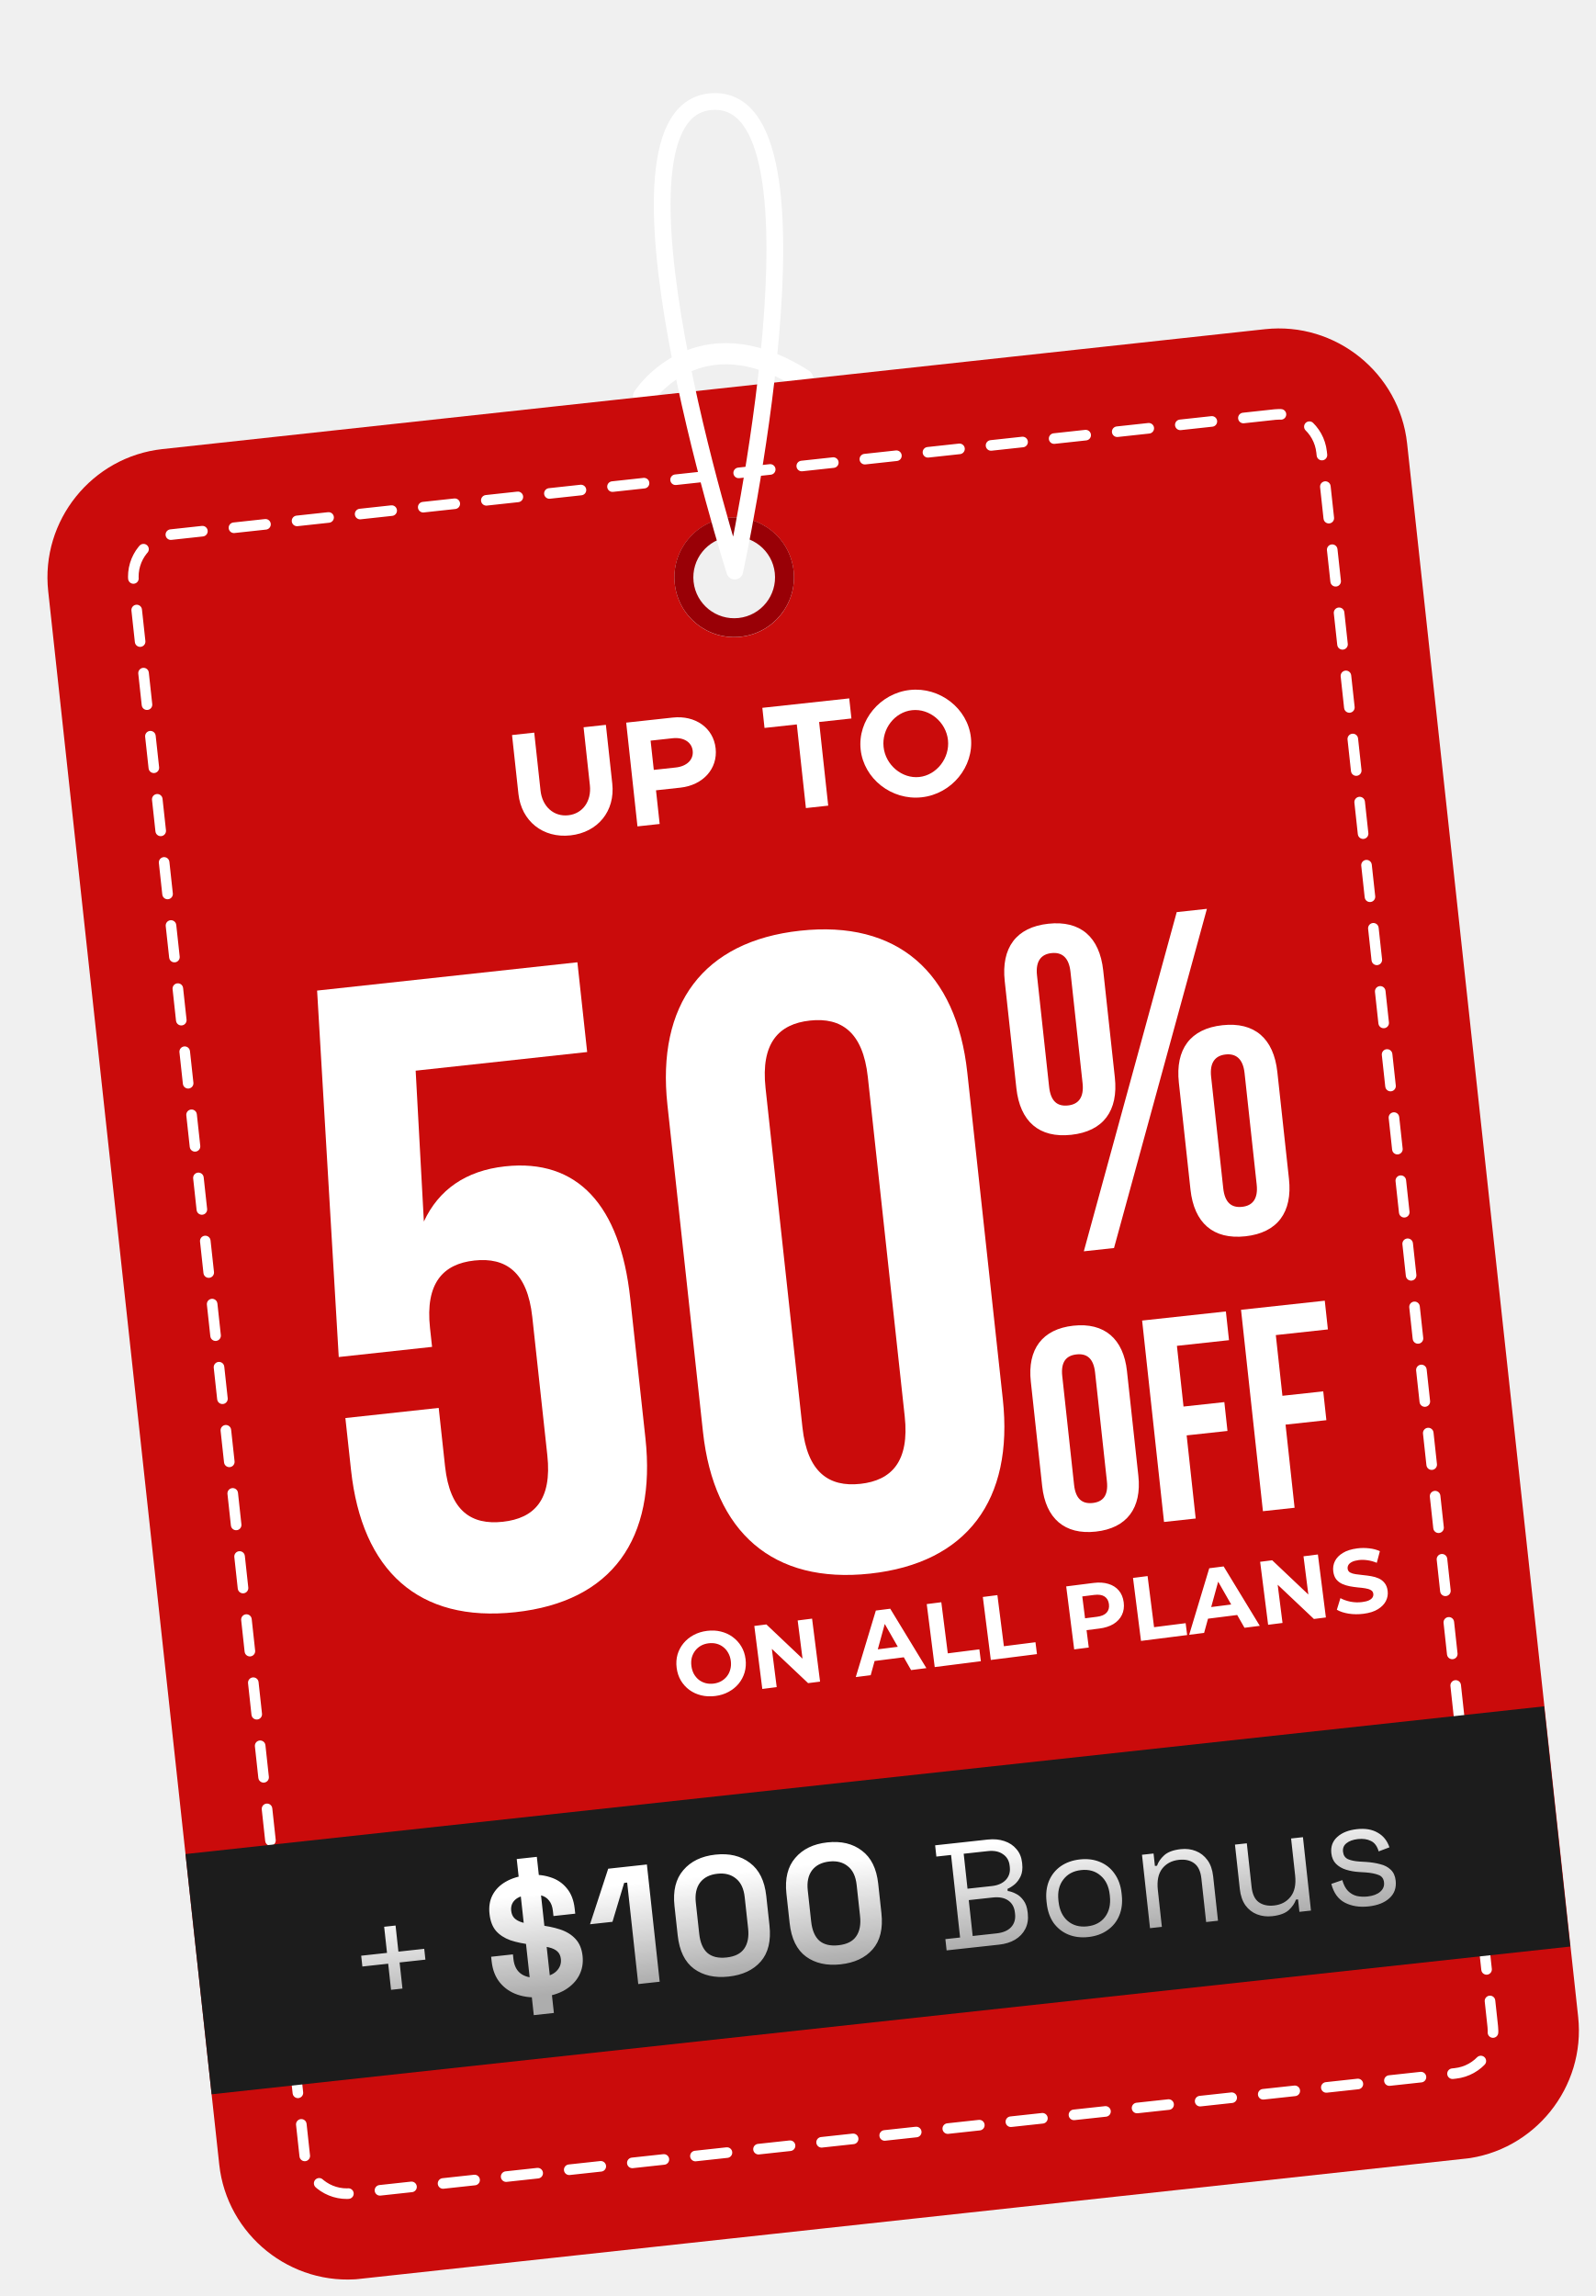
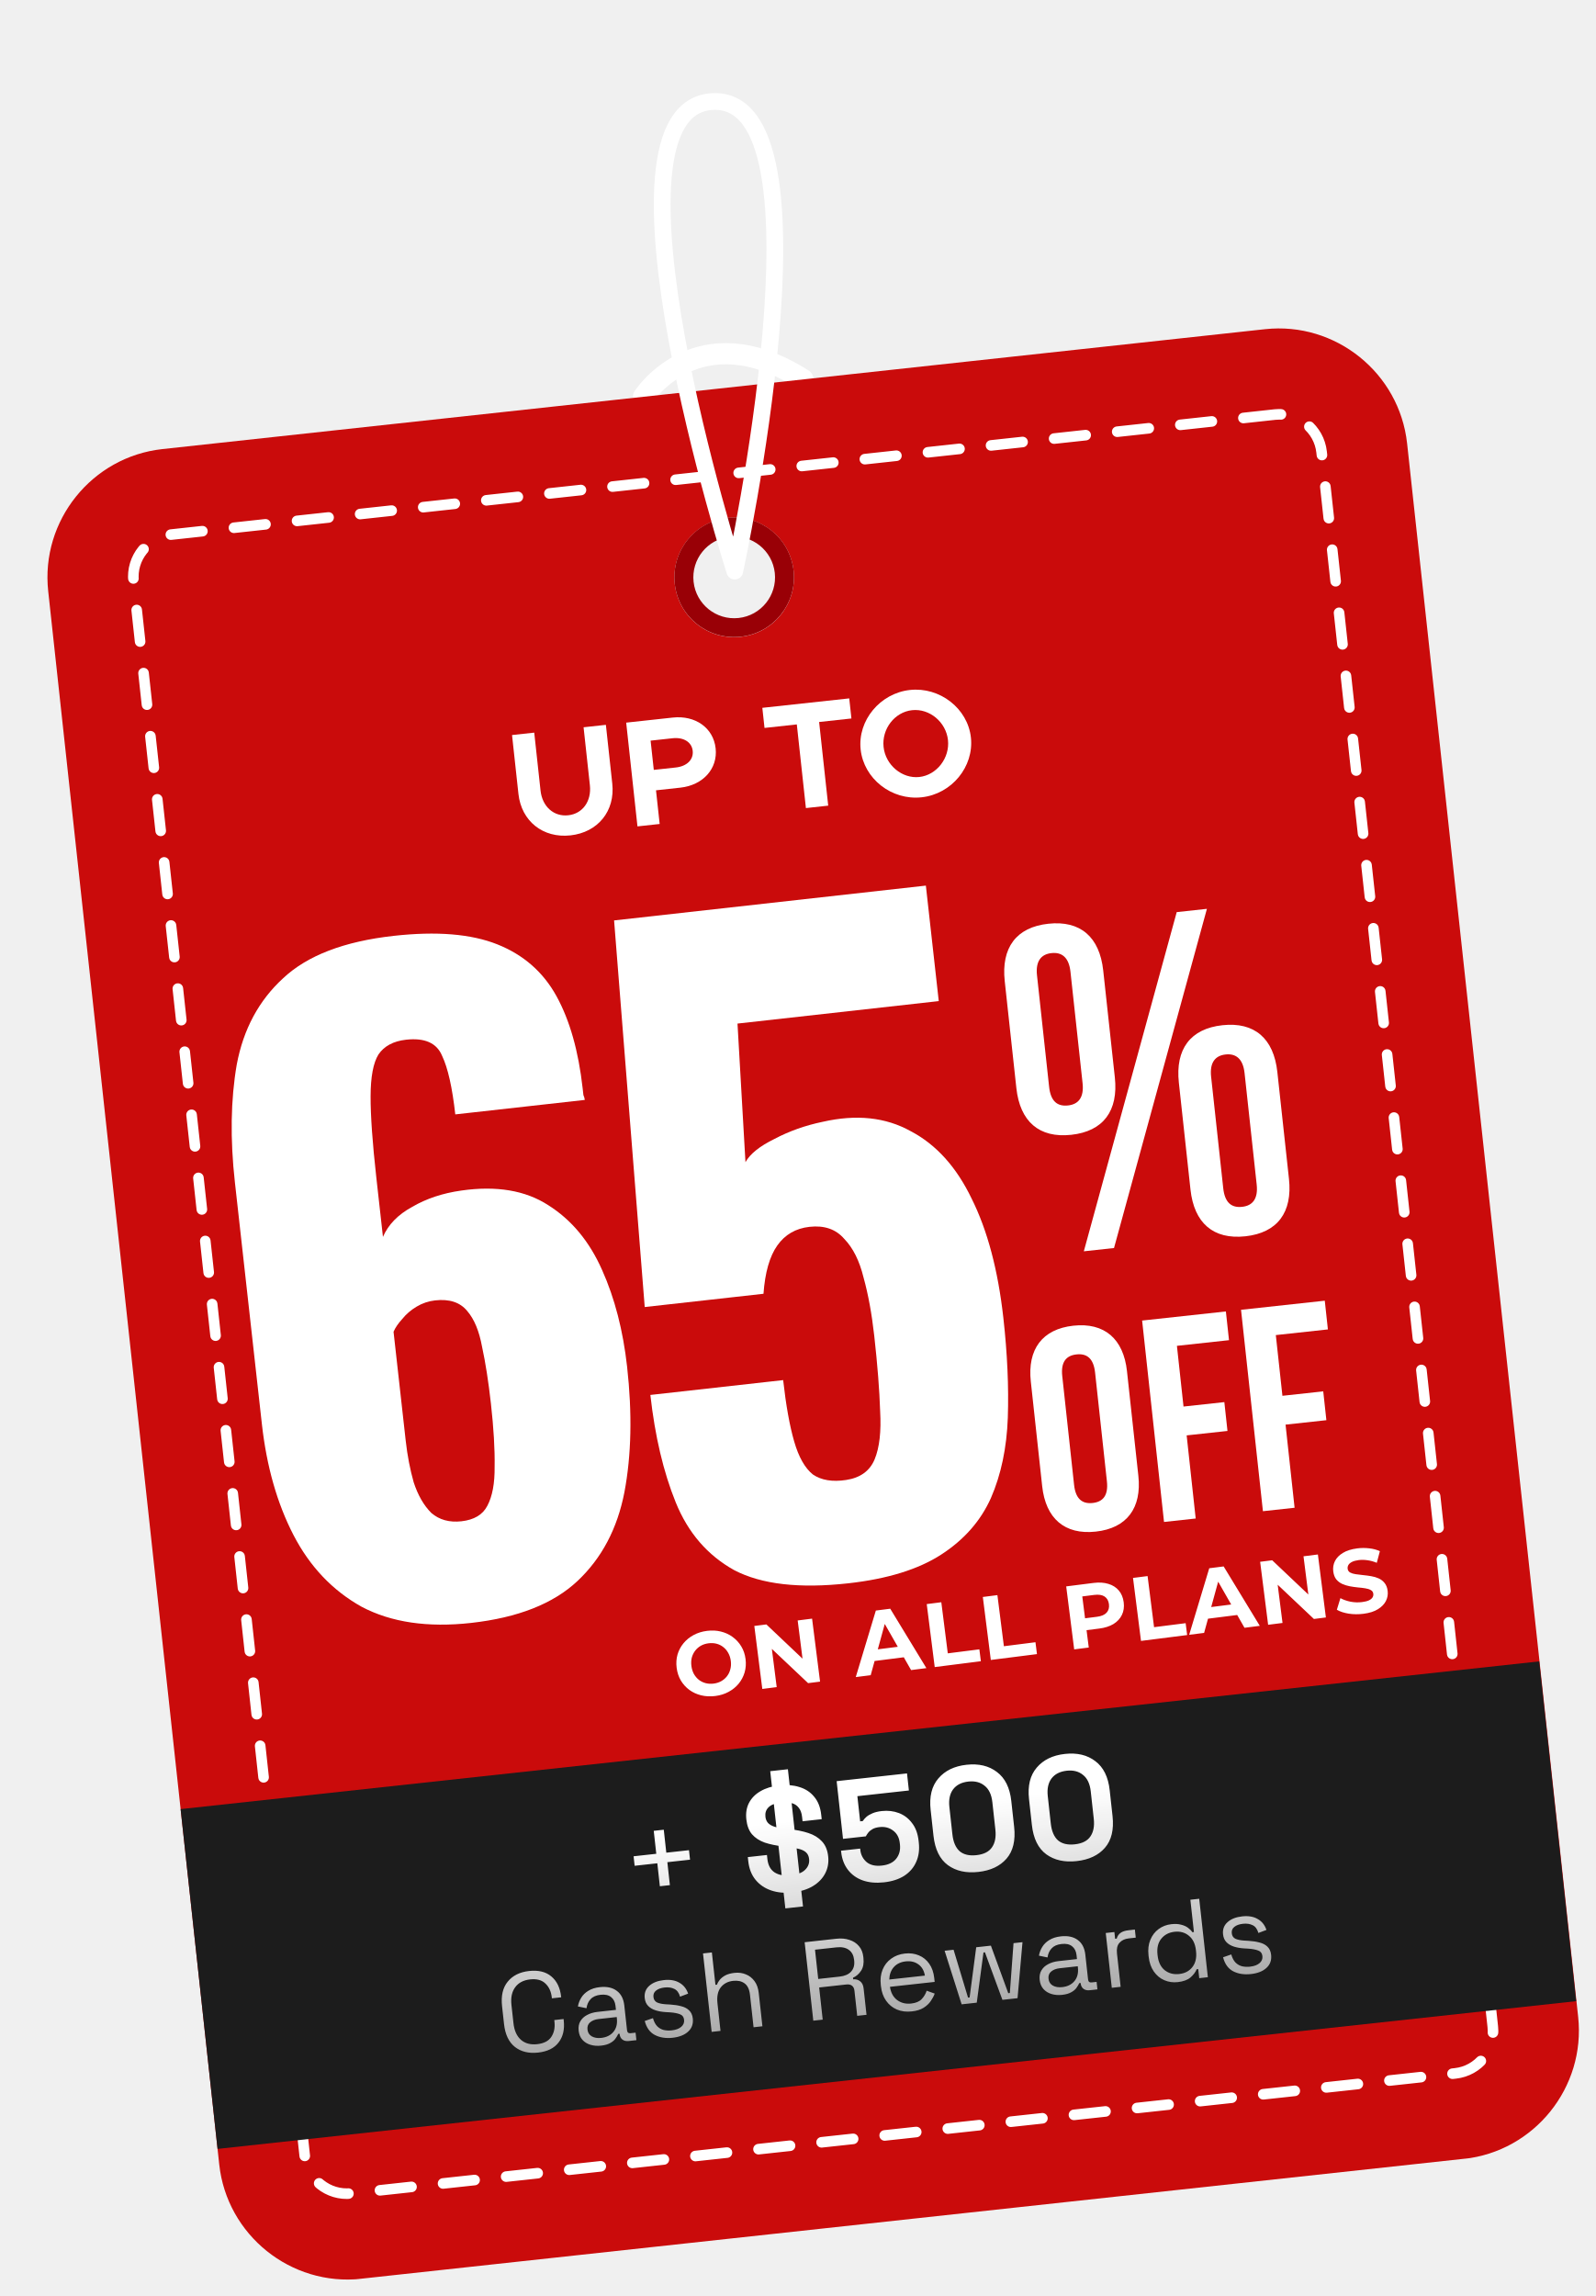
- <svg xmlns="http://www.w3.org/2000/svg" width="351" height="505" viewBox="0 0 351 505" fill="none">
+ <svg xmlns="http://www.w3.org/2000/svg" preserveAspectRatio="none" width="351" height="505" viewBox="0 0 351 505" fill="none">
  <g clip-path="url(#clip0_165_632)">
    <path d="M141.563 87.268C141.563 87.268 153.509 68.781 176.625 83.456" stroke="white" stroke-width="4.656" stroke-linecap="round" stroke-linejoin="round" />
    <path d="M278.271 72.404L35.728 98.775C20.221 100.461 8.918 114.523 10.604 130.029L48.23 476.092C49.916 491.598 63.977 502.902 79.483 501.216L322.026 474.845C337.533 473.159 348.836 459.098 347.15 443.592L309.524 97.528C307.838 82.022 293.777 70.719 278.271 72.404ZM162.922 140.07C155.702 140.855 149.21 135.636 148.425 128.415C147.64 121.194 152.858 114.703 160.079 113.917C167.3 113.132 173.792 118.351 174.577 125.572C175.362 132.793 170.143 139.284 162.922 140.07Z" fill="#CA0B0B" />
+     <path d="M103.64 356.957C94.084 358.024 86.053 356.839 79.546 353.402C73.146 349.83 68.15 344.571 64.558 337.624C60.965 330.677 58.649 322.547 57.609 313.233L51.673 260.073C50.606 250.517 50.742 241.868 52.082 234.126C53.543 226.37 56.94 220.051 62.273 215.169C67.592 210.166 75.695 207.057 86.581 205.842C96.016 204.788 103.617 205.409 109.384 207.704C115.151 209.999 119.495 213.8 122.414 219.108C125.334 224.415 127.253 231.181 128.171 239.406C128.225 239.89 128.279 240.374 128.333 240.858C128.495 241.207 128.596 241.563 128.636 241.926L100.151 245.107C99.489 239.18 98.519 234.88 97.241 232.206C96.07 229.397 93.428 228.223 89.316 228.682C86.534 228.993 84.511 230.076 83.249 231.931C82.108 233.773 81.531 236.838 81.52 241.126C81.509 245.413 81.929 251.367 82.78 258.987L84.239 272.051C85.407 269.348 87.549 267.15 90.666 265.455C93.77 263.638 97.372 262.44 101.471 261.86C109.185 260.754 115.55 261.819 120.565 265.055C125.701 268.278 129.661 273.04 132.447 279.342C135.219 285.523 137.051 292.606 137.943 300.589C139.091 310.87 138.894 320.077 137.353 328.209C135.798 336.221 132.361 342.728 127.041 347.73C121.722 352.733 113.921 355.809 103.64 356.957ZM101.511 334.6C104.293 334.289 106.187 333.159 107.194 331.21C108.309 329.126 108.845 326.249 108.802 322.58C108.867 318.776 108.596 314.153 107.988 308.71C107.448 303.872 106.8 299.719 106.046 296.252C105.412 292.771 104.322 290.137 102.776 288.35C101.215 286.443 98.863 285.664 95.718 286.016C94.266 286.178 92.909 286.635 91.646 287.389C90.383 288.142 89.322 289.057 88.462 290.132C87.589 291.087 86.958 292.015 86.569 292.916L89.243 316.865C89.608 320.131 90.194 323.188 91.002 326.037C91.931 328.873 93.223 331.116 94.877 332.769C96.638 334.287 98.85 334.897 101.511 334.6Z" fill="white" />
+     <path d="M186.632 348.24C175.867 349.442 167.493 348.479 161.51 345.351C155.635 342.088 151.345 337.118 148.64 330.439C145.934 323.761 144.075 315.886 143.062 306.814L172.273 303.552C172.895 309.116 173.703 313.618 174.7 317.058C175.696 320.498 177.069 322.917 178.817 324.314C180.672 325.576 183.105 325.978 186.116 325.519C189.247 325.047 191.343 323.527 192.403 320.96C193.464 318.392 193.865 314.857 193.607 310.354C193.457 305.718 193.023 300.194 192.308 293.783C191.767 288.945 190.985 284.685 189.962 281.003C189.059 277.307 187.64 274.465 185.703 272.477C183.874 270.354 181.327 269.475 178.061 269.84C175.037 270.178 172.679 271.543 170.987 273.937C169.295 276.33 168.282 279.872 167.948 284.563L141.822 287.48L135.082 202.446L203.664 194.788L206.501 220.189L162.23 225.132L163.981 255.614C165.001 253.786 167.138 252.078 170.389 250.49C173.627 248.781 177.162 247.529 180.992 246.734C188.396 245.05 194.842 245.739 200.327 248.8C205.92 251.727 210.392 256.677 213.742 263.651C217.213 270.611 219.537 279.353 220.712 289.876C221.59 297.739 221.916 305.05 221.692 311.811C221.453 318.45 220.213 324.345 217.972 329.494C215.716 334.522 212.076 338.663 207.051 341.919C202.026 345.174 195.22 347.281 186.632 348.24Z" fill="white" />
    <path d="M280.453 91.182L37.632 117.583C32.519 118.139 28.825 122.734 29.381 127.847L67.037 474.188C67.593 479.301 72.189 482.995 77.301 482.439L320.122 456.038C325.235 455.482 328.929 450.887 328.373 445.774L290.717 99.433C290.161 94.32 285.565 90.626 280.453 91.182Z" stroke="white" stroke-width="2.328" stroke-linecap="round" stroke-linejoin="round" stroke-dasharray="6.98 6.98" />
    <path d="M160.077 113.894C152.856 114.679 147.638 121.171 148.423 128.392C149.208 135.613 155.7 140.831 162.92 140.046C170.141 139.261 175.36 132.769 174.575 125.549C173.79 118.328 167.298 113.109 160.077 113.894ZM162.473 135.927C157.543 136.463 153.104 132.894 152.568 127.965C152.032 123.035 155.6 118.596 160.53 118.06C165.459 117.524 169.899 121.093 170.435 126.022C170.971 130.952 167.402 135.391 162.473 135.927Z" fill="#990006" />
    <path d="M114.04 174.61L112.634 161.672L117.517 161.141L118.903 173.893C119.286 177.411 121.826 179.664 124.996 179.319C128.167 178.975 130.14 176.231 129.758 172.713L128.371 159.961L133.277 159.428L134.684 172.365C135.338 178.382 131.517 183.083 125.477 183.74C119.436 184.397 114.692 180.604 114.04 174.61Z" fill="white" />
    <path d="M137.744 158.942L147.996 157.827C152.949 157.289 156.93 160.088 157.42 164.601C157.911 169.114 154.602 172.705 149.672 173.241L144.303 173.825L145.108 181.231L140.225 181.762L137.746 158.965L137.744 158.942ZM148.652 168.809C151.082 168.545 152.587 167.093 152.375 165.149C152.164 163.205 150.359 162.113 147.952 162.375L143.115 162.901L143.815 169.335L148.652 168.809Z" fill="white" />
    <path d="M175.277 159.334L168.172 160.106L167.692 155.686L186.808 153.608L187.289 158.028L180.184 158.801L182.184 177.2L177.278 177.733L175.277 159.334Z" fill="white" />
    <path d="M189.319 164.856C188.622 158.445 193.616 152.469 200.165 151.757C206.715 151.045 212.876 155.808 213.573 162.219C214.27 168.63 209.351 174.644 202.732 175.364C196.113 176.083 190.016 171.267 189.319 164.856ZM208.528 162.767C208.098 158.81 204.467 155.786 200.625 156.203C196.783 156.621 193.934 160.35 194.364 164.307C194.794 168.265 198.428 171.312 202.223 170.899C206.019 170.487 208.961 166.748 208.528 162.767Z" fill="white" />
-     <path d="M97.898 322.51C98.973 332.392 103.709 335.46 110.606 334.71C117.502 333.96 121.466 329.923 120.394 320.064L117.087 289.654C116.013 279.772 111.254 276.495 104.358 277.245C97.461 277.995 93.518 282.217 94.592 292.1L95.043 296.242L74.514 298.474L69.755 217.875L127.012 211.65L129.159 231.391L91.435 235.493L93.239 268.666C96.486 261.709 102.42 257.481 111.098 256.538C127.09 254.799 136.414 265.166 138.625 285.509L141.975 316.313C144.38 338.438 134.691 352.277 113.376 354.595C92.061 356.912 79.625 345.479 77.219 323.353L75.974 311.897L96.502 309.665L97.898 322.51Z" fill="white" />
-     <path d="M176.018 204.706C197.356 202.386 210.371 213.756 212.777 235.882L220.593 307.765C222.998 329.89 212.731 343.792 191.393 346.112C170.055 348.432 157.039 337.062 154.634 314.936L146.818 243.053C144.413 220.928 154.68 207.026 176.018 204.706ZM189.246 326.371C196.166 325.618 200.086 321.399 199.012 311.516L190.897 236.879C189.822 226.997 185.064 223.72 178.167 224.47C171.27 225.22 167.327 229.442 168.401 239.325L176.517 313.962C177.591 323.844 182.35 327.121 189.246 326.371Z" fill="white" />
    <path d="M230.601 203.174C237.66 202.406 241.877 206.092 242.677 213.452L245.234 236.966C246.034 244.325 242.707 248.832 235.648 249.599C228.59 250.367 224.372 246.681 223.572 239.321L221.015 215.807C220.215 208.448 223.542 203.941 230.601 203.174ZM234.946 243.142C237.191 242.898 238.483 241.423 238.138 238.252L235.471 213.72C235.126 210.55 233.548 209.387 231.303 209.631C229.058 209.875 227.766 211.35 228.111 214.521L230.778 239.053C231.123 242.223 232.586 243.399 234.946 243.142ZM265.487 199.896L245.053 274.499L238.411 275.222L258.845 200.618L265.487 199.896ZM268.902 225.494C275.961 224.726 280.179 228.413 280.979 235.772L283.536 259.286C284.336 266.646 281.009 271.152 273.95 271.92C266.891 272.687 262.674 269.001 261.873 261.641L259.317 238.128C258.517 230.768 261.844 226.261 268.902 225.494ZM273.246 265.439C275.49 265.195 276.782 263.72 276.437 260.55L273.77 236.018C273.425 232.847 271.847 231.684 269.602 231.928C267.357 232.172 266.066 233.647 266.41 236.818L269.078 261.35C269.422 264.52 270.885 265.696 273.246 265.439Z" fill="white" />
    <path d="M236.115 291.582C242.942 290.84 247.132 294.482 247.902 301.564L250.406 324.592C251.176 331.674 247.89 336.129 241.039 336.874C234.189 337.619 230.022 333.974 229.252 326.892L226.749 303.864C225.979 296.782 229.265 292.327 236.115 291.582ZM240.355 330.579C242.577 330.337 243.834 328.983 243.49 325.812L240.888 301.882C240.543 298.711 239.024 297.659 236.802 297.9C234.58 298.142 233.322 299.496 233.667 302.667L236.269 326.597C236.614 329.768 238.133 330.82 240.355 330.579Z" fill="white" />
    <path d="M269.324 308.415L270.011 314.733L261.031 315.709L263.019 333.992L256.053 334.75L251.236 290.453L269.659 288.45L270.346 294.768L258.89 296.014L260.341 309.368L269.321 308.391L269.324 308.415Z" fill="white" />
    <path d="M291.079 306.049L291.766 312.367L282.786 313.344L284.774 331.627L277.808 332.384L272.992 288.088L291.414 286.085L292.101 292.403L280.645 293.649L282.097 307.002L291.076 306.026L291.079 306.049Z" fill="white" />
-     <path d="M339.659 375.303L40.804 407.796L46.549 460.633L345.404 428.139L339.659 375.303Z" fill="#1C1C1C" />
-     <path d="M86.019 437.656L85.391 431.911L79.713 432.532L79.453 430.155L85.132 429.534L84.504 423.79L87.013 423.516L87.641 429.26L93.319 428.64L93.579 431.017L87.9 431.637L88.528 437.382L86.019 437.656ZM119.255 439.224C117.266 439.441 115.471 439.277 113.871 438.731C112.27 438.185 110.968 437.296 109.963 436.064C108.959 434.831 108.355 433.282 108.151 431.415L108.038 430.384L112.827 429.861L112.94 430.892C113.109 432.439 113.715 433.554 114.759 434.235C115.8 434.892 117.143 435.13 118.789 434.95C120.459 434.768 121.663 434.301 122.401 433.549C123.163 432.795 123.488 431.902 123.376 430.871C123.298 430.158 123.038 429.603 122.597 429.203C122.156 428.804 121.54 428.511 120.749 428.324C119.955 428.113 118.993 427.945 117.861 427.82L116.993 427.728C115.182 427.528 113.605 427.203 112.264 426.753C110.944 426.276 109.887 425.584 109.092 424.677C108.322 423.767 107.851 422.526 107.679 420.954C107.507 419.382 107.729 418.004 108.345 416.818C108.983 415.605 109.946 414.63 111.232 413.893C112.54 413.129 114.115 412.646 115.957 412.445C117.799 412.244 119.467 412.384 120.962 412.867C122.478 413.323 123.709 414.133 124.657 415.297C125.626 416.434 126.212 417.935 126.416 419.802L126.537 420.907L121.748 421.43L121.627 420.325C121.52 419.343 121.238 418.578 120.78 418.032C120.345 417.458 119.756 417.075 119.014 416.883C118.27 416.666 117.407 416.611 116.424 416.718C114.951 416.879 113.888 417.281 113.238 417.924C112.609 418.539 112.347 419.326 112.452 420.284C112.522 420.922 112.74 421.445 113.108 421.852C113.5 422.257 114.044 422.57 114.739 422.792C115.434 423.015 116.31 423.18 117.366 423.288L118.233 423.38C120.118 423.572 121.769 423.901 123.187 424.367C124.605 424.834 125.737 425.53 126.584 426.457C127.455 427.38 127.977 428.628 128.149 430.2C128.32 431.772 128.067 433.204 127.388 434.496C126.731 435.76 125.703 436.817 124.304 437.666C122.928 438.487 121.245 439.007 119.255 439.224ZM117.419 443.227L113.668 408.892L118.089 408.41L121.839 442.744L117.419 443.227ZM140.398 436.392L137.96 414.067L137.296 414.14L134.727 422.697L129.79 423.236L133.787 411.019L142.297 410.089L145.114 435.877L140.398 436.392ZM160.28 434.742C157.234 435.075 154.699 434.507 152.675 433.038C150.648 431.545 149.448 429.091 149.075 425.677L148.367 419.194C148.005 415.878 148.651 413.26 150.305 411.34C151.956 409.395 154.305 408.256 157.35 407.923C160.42 407.588 162.959 408.193 164.967 409.738C166.997 411.256 168.193 413.673 168.555 416.988L169.263 423.472C169.636 426.886 168.994 429.541 167.337 431.436C165.702 433.305 163.35 434.407 160.28 434.742ZM159.821 430.543C161.663 430.341 162.959 429.69 163.708 428.59C164.483 427.486 164.768 426.001 164.564 424.134L163.815 417.282C163.609 415.391 162.962 414.02 161.875 413.17C160.81 412.292 159.454 411.943 157.809 412.123C156.114 412.308 154.843 412.956 153.995 414.068C153.172 415.177 152.86 416.64 153.058 418.457L153.807 425.31C154.019 427.25 154.62 428.663 155.612 429.549C156.625 430.407 158.028 430.738 159.821 430.543ZM184.905 432.052C181.859 432.385 179.324 431.817 177.3 430.348C175.273 428.855 174.073 426.401 173.7 422.987L172.992 416.503C172.63 413.188 173.276 410.57 174.93 408.65C176.581 406.705 178.93 405.566 181.975 405.233C185.045 404.898 187.584 405.503 189.592 407.048C191.622 408.566 192.818 410.983 193.18 414.298L193.888 420.782C194.261 424.196 193.619 426.851 191.962 428.746C190.327 430.615 187.975 431.717 184.905 432.052ZM184.446 427.853C186.288 427.651 187.584 427 188.333 425.9C189.108 424.796 189.393 423.311 189.189 421.444L188.44 414.592C188.234 412.701 187.587 411.33 186.5 410.48C185.435 409.602 184.079 409.253 182.434 409.433C180.739 409.618 179.468 410.266 178.62 411.378C177.797 412.487 177.485 413.95 177.683 415.767L178.432 422.62C178.644 424.56 179.245 425.973 180.237 426.859C181.25 427.717 182.653 428.048 184.446 427.853ZM208.228 428.983L207.958 426.507L211.193 426.153L209.21 407.996L205.974 408.349L205.704 405.873L217.292 404.607C218.634 404.461 219.849 404.573 220.936 404.944C222.046 405.313 222.935 405.906 223.603 406.724C224.291 407.518 224.699 408.498 224.826 409.664L224.855 409.928C224.973 411.007 224.861 411.921 224.52 412.671C224.176 413.399 223.74 413.992 223.211 414.451C222.68 414.887 222.148 415.224 221.617 415.46L221.668 415.922C222.232 415.994 222.834 416.196 223.471 416.527C224.106 416.836 224.66 417.321 225.133 417.982C225.629 418.641 225.935 419.509 226.053 420.588L226.089 420.918C226.226 422.172 226.037 423.296 225.521 424.287C225.026 425.255 224.276 426.038 223.273 426.638C222.289 427.213 221.126 427.574 219.783 427.72L208.228 428.983ZM213.963 425.817L219.212 425.244C220.664 425.085 221.739 424.623 222.434 423.856C223.13 423.09 223.414 422.123 223.287 420.957L223.254 420.66C223.127 419.493 222.641 418.611 221.796 418.013C220.951 417.415 219.802 417.195 218.35 417.354L213.101 417.927L213.963 425.817ZM212.827 415.418L218.175 414.834C219.495 414.69 220.516 414.244 221.236 413.497C221.954 412.728 222.252 411.794 222.132 410.693L222.096 410.363C221.974 409.241 221.48 408.393 220.616 407.819C219.771 407.221 218.677 406.995 217.335 407.142L211.986 407.726L212.827 415.418ZM239.415 426.043C237.786 426.221 236.307 426.038 234.978 425.492C233.671 424.945 232.598 424.093 231.759 422.938C230.94 421.758 230.438 420.32 230.253 418.626L230.206 418.197C230.023 416.524 230.204 415.023 230.75 413.694C231.317 412.363 232.179 411.288 233.337 410.471C234.517 409.652 235.922 409.153 237.55 408.976C239.179 408.798 240.647 408.983 241.954 409.53C243.283 410.075 244.357 410.938 245.176 412.118C246.018 413.296 246.53 414.721 246.712 416.393L246.759 416.823C246.944 418.517 246.753 420.03 246.186 421.362C245.638 422.669 244.775 423.732 243.595 424.551C242.437 425.368 241.043 425.866 239.415 426.043ZM239.159 423.7C240.875 423.512 242.181 422.824 243.076 421.635C243.99 420.421 244.346 418.89 244.144 417.041L244.112 416.744C243.91 414.896 243.233 413.488 242.08 412.523C240.948 411.533 239.523 411.132 237.806 411.32C236.112 411.505 234.807 412.204 233.893 413.417C232.976 414.609 232.619 416.129 232.821 417.978L232.853 418.275C233.055 420.124 233.734 421.542 234.888 422.529C236.041 423.495 237.464 423.885 239.159 423.7ZM252.971 424.095L251.208 407.951L253.75 407.674L254.049 410.414L254.511 410.363C254.779 409.555 255.298 408.796 256.067 408.089C256.855 407.357 258.075 406.901 259.726 406.72C260.936 406.588 262.042 406.723 263.044 407.126C264.068 407.526 264.92 408.191 265.6 409.119C266.281 410.046 266.7 411.237 266.859 412.689L267.926 422.461L265.318 422.746L264.272 413.172C264.097 411.566 263.562 410.444 262.669 409.806C261.797 409.167 260.679 408.921 259.314 409.07C257.752 409.241 256.53 409.887 255.651 411.007C254.793 412.125 254.473 413.686 254.692 415.689L255.579 423.81L252.971 424.095ZM279.826 421.462C278.659 421.589 277.553 421.454 276.508 421.056C275.484 420.656 274.632 419.991 273.952 419.064C273.291 418.111 272.882 416.92 272.726 415.489L271.658 405.717L274.266 405.432L275.312 415.006C275.488 416.613 276.011 417.736 276.883 418.376C277.777 419.013 278.906 419.257 280.27 419.108C281.811 418.94 283.021 418.296 283.901 417.175C284.781 416.054 285.111 414.493 284.893 412.49L284.005 404.369L286.613 404.084L288.377 420.227L285.835 420.505L285.536 417.765L285.073 417.815C284.805 418.624 284.277 419.394 283.488 420.126C282.697 420.836 281.477 421.282 279.826 421.462ZM301.049 419.311C299.046 419.529 297.301 419.252 295.813 418.479C294.348 417.704 293.362 416.331 292.857 414.359L295.272 413.527C295.564 414.565 295.985 415.365 296.537 415.928C297.086 416.47 297.727 416.834 298.46 417.021C299.213 417.184 299.996 417.221 300.811 417.132C302.021 417 302.952 416.653 303.603 416.092C304.255 415.531 304.536 414.843 304.447 414.029C304.356 413.192 303.951 412.646 303.232 412.391C302.534 412.111 301.589 411.924 300.399 411.832L299.02 411.748C297.966 411.685 296.99 411.514 296.091 411.233C295.191 410.953 294.454 410.521 293.878 409.938C293.302 409.355 292.961 408.58 292.855 407.611C292.697 406.159 293.134 404.964 294.167 404.027C295.201 403.09 296.642 402.52 298.491 402.318C300.318 402.119 301.838 402.376 303.052 403.09C304.285 403.779 305.149 404.854 305.642 406.314L303.268 407.209C302.942 406.064 302.38 405.301 301.581 404.921C300.78 404.518 299.829 404.377 298.729 404.497C297.628 404.618 296.782 404.922 296.189 405.41C295.594 405.875 295.34 406.504 295.427 407.297C295.511 408.067 295.87 408.607 296.506 408.916C297.16 409.201 298.003 409.376 299.035 409.442L300.414 409.525C301.58 409.598 302.633 409.761 303.574 410.015C304.535 410.244 305.314 410.649 305.912 411.229C306.532 411.807 306.898 412.614 307.011 413.648C307.184 415.233 306.724 416.519 305.629 417.507C304.556 418.493 303.029 419.094 301.049 419.311Z" fill="url(#paint0_linear_165_632)" />
+     <path d="M338.584 365.417L39.73 397.91L47.855 472.646L346.71 440.152L338.584 365.417Z" fill="#1C1C1C" />
+     <path d="M145.149 414.874L144.593 409.826L139.603 410.375L139.373 408.286L144.363 407.736L143.807 402.688L146.012 402.445L146.568 407.493L151.559 406.944L151.789 409.033L146.799 409.583L147.355 414.631L145.149 414.874ZM174.365 416.226C172.617 416.419 171.039 416.276 169.632 415.797C168.225 415.319 167.079 414.538 166.195 413.456C165.311 412.374 164.779 411.012 164.598 409.372L164.498 408.465L168.708 408.001L168.807 408.908C168.957 410.268 169.491 411.247 170.409 411.845C171.325 412.421 172.505 412.63 173.952 412.471C175.42 412.309 176.478 411.897 177.126 411.236C177.795 410.572 178.08 409.787 177.98 408.881C177.912 408.255 177.683 407.767 177.295 407.416C176.907 407.066 176.365 406.808 175.67 406.645C174.972 406.459 174.125 406.312 173.13 406.203L172.368 406.124C170.776 405.949 169.39 405.665 168.21 405.271C167.05 404.852 166.12 404.245 165.421 403.448C164.743 402.649 164.328 401.558 164.175 400.177C164.023 398.795 164.217 397.583 164.758 396.54C165.318 395.474 166.163 394.616 167.293 393.967C168.442 393.294 169.826 392.869 171.445 392.691C173.064 392.512 174.531 392.635 175.844 393.058C177.177 393.457 178.261 394.168 179.094 395.191C179.947 396.189 180.464 397.509 180.644 399.149L180.751 400.121L176.542 400.584L176.435 399.613C176.34 398.749 176.091 398.078 175.689 397.598C175.306 397.094 174.788 396.757 174.136 396.589C173.481 396.399 172.722 396.351 171.859 396.446C170.564 396.589 169.631 396.943 169.059 397.509C168.507 398.05 168.278 398.742 168.37 399.584C168.432 400.145 168.625 400.604 168.948 400.962C169.293 401.317 169.771 401.592 170.383 401.787C170.994 401.982 171.764 402.126 172.692 402.221L173.454 402.301C175.111 402.468 176.563 402.756 177.81 403.165C179.056 403.573 180.052 404.185 180.797 404.998C181.564 405.81 182.023 406.906 182.175 408.288C182.328 409.669 182.106 410.928 181.51 412.064C180.933 413.176 180.031 414.106 178.802 414.853C177.593 415.576 176.114 416.034 174.365 416.226ZM172.754 419.747L169.43 389.57L173.316 389.142L176.64 419.319L172.754 419.747ZM194.454 414.014C192.684 414.209 191.117 414.064 189.753 413.581C188.411 413.095 187.331 412.319 186.514 411.251C185.698 410.183 185.206 408.893 185.04 407.382L185.004 407.058L189.213 406.595L189.245 406.886C189.364 407.966 189.823 408.854 190.621 409.553C191.438 410.228 192.559 410.487 193.983 410.33C195.408 410.173 196.456 409.675 197.129 408.836C197.82 407.974 198.098 406.927 197.963 405.697L197.927 405.373C197.794 404.164 197.299 403.246 196.444 402.62C195.61 401.99 194.621 401.739 193.477 401.865C192.851 401.934 192.342 402.077 191.951 402.295C191.56 402.513 191.249 402.766 191.019 403.053C190.788 403.341 190.601 403.624 190.457 403.902L185.438 404.454L184.04 391.762L199.517 390.057L199.931 393.813L188.598 395.062L189.208 400.598L189.791 400.534C189.976 400.23 190.238 399.928 190.576 399.628C190.914 399.329 191.366 399.061 191.929 398.824C192.493 398.587 193.174 398.424 193.973 398.337C195.311 398.189 196.562 398.335 197.725 398.775C198.887 399.215 199.853 399.95 200.622 400.98C201.41 401.985 201.892 403.287 202.068 404.884L202.111 405.273C202.286 406.87 202.093 408.289 201.531 409.531C200.99 410.77 200.119 411.784 198.916 412.572C197.712 413.338 196.225 413.819 194.454 414.014ZM215.196 411.729C212.52 412.024 210.291 411.527 208.511 410.237C206.728 408.926 205.671 406.77 205.34 403.77L204.713 398.071C204.392 395.157 204.958 392.855 206.41 391.166C207.86 389.455 209.924 388.452 212.6 388.158C215.298 387.86 217.531 388.39 219.297 389.747C221.082 391.079 222.135 393.203 222.456 396.117L223.084 401.815C223.414 404.816 222.852 407.15 221.397 408.818C219.962 410.461 217.895 411.432 215.196 411.729ZM214.79 408.038C216.409 407.86 217.547 407.286 218.205 406.318C218.885 405.348 219.134 404.042 218.954 402.401L218.29 396.379C218.107 394.717 217.538 393.513 216.581 392.766C215.645 391.995 214.453 391.689 213.007 391.849C211.517 392.013 210.4 392.584 209.656 393.561C208.933 394.537 208.66 395.823 208.836 397.42L209.499 403.443C209.687 405.148 210.217 406.39 211.089 407.167C211.981 407.921 213.214 408.211 214.79 408.038ZM236.839 409.345C234.163 409.64 231.934 409.143 230.154 407.853C228.371 406.542 227.314 404.386 226.983 401.386L226.356 395.687C226.035 392.773 226.601 390.472 228.053 388.782C229.503 387.071 231.567 386.068 234.243 385.774C236.941 385.476 239.174 386.006 240.94 387.363C242.725 388.696 243.778 390.819 244.099 393.733L244.727 399.432C245.057 402.432 244.495 404.766 243.04 406.434C241.605 408.078 239.538 409.048 236.839 409.345ZM236.433 405.654C238.052 405.476 239.19 404.902 239.848 403.934C240.528 402.964 240.777 401.658 240.597 400.018L239.933 393.995C239.75 392.333 239.181 391.129 238.224 390.382C237.288 389.611 236.096 389.306 234.65 389.465C233.16 389.629 232.043 390.2 231.299 391.177C230.576 392.153 230.303 393.439 230.479 395.037L231.142 401.059C231.33 402.764 231.86 404.006 232.732 404.784C233.624 405.537 234.857 405.828 236.433 405.654ZM118.373 451.46C116.319 451.686 114.619 451.274 113.273 450.225C111.925 449.16 111.125 447.485 110.874 445.201L110.439 441.257C110.188 438.973 110.605 437.173 111.69 435.856C112.774 434.522 114.343 433.743 116.397 433.516C118.435 433.292 120.058 433.687 121.267 434.701C122.493 435.714 123.215 437.206 123.432 439.178L123.445 439.301L121.4 439.526L121.378 439.329C121.235 438.031 120.765 437.01 119.968 436.266C119.185 435.504 118.063 435.204 116.601 435.365C115.138 435.526 114.046 436.104 113.324 437.098C112.6 438.076 112.327 439.37 112.504 440.98L112.95 445.022C113.127 446.632 113.676 447.844 114.597 448.657C115.517 449.454 116.707 449.772 118.17 449.611C119.632 449.45 120.663 448.921 121.263 448.023C121.877 447.107 122.113 446 121.97 444.702L121.926 444.308L123.972 444.082L124.007 444.403C124.225 446.375 123.845 447.988 122.869 449.243C121.909 450.496 120.411 451.235 118.373 451.46ZM132.215 449.935C131.377 450.027 130.597 449.964 129.874 449.744C129.152 449.524 128.562 449.157 128.106 448.641C127.651 448.126 127.378 447.466 127.29 446.661C127.199 445.839 127.322 445.144 127.658 444.574C127.993 443.989 128.491 443.527 129.152 443.188C129.812 442.832 130.568 442.608 131.423 442.513L135.49 442.065L135.392 441.178C135.298 440.324 134.969 439.678 134.405 439.241C133.858 438.803 133.091 438.638 132.106 438.746C131.136 438.853 130.406 439.174 129.917 439.711C129.425 440.23 129.124 440.896 129.014 441.706L127.125 441.315C127.248 440.62 127.493 439.978 127.861 439.388C128.226 438.783 128.744 438.277 129.415 437.87C130.1 437.445 130.943 437.178 131.946 437.067C133.49 436.897 134.734 437.168 135.677 437.879C136.618 438.573 137.169 439.644 137.328 441.09L137.928 446.537C137.982 447.03 138.239 447.251 138.7 447.2L139.809 447.078L139.991 448.729L138.29 448.917C137.748 448.976 137.296 448.876 136.935 448.617C136.572 448.341 136.362 447.948 136.306 447.439L136.292 447.316L135.997 447.348C135.85 447.68 135.64 448.036 135.366 448.415C135.106 448.777 134.725 449.093 134.223 449.365C133.723 449.652 133.053 449.843 132.215 449.935ZM132.253 448.234C133.403 448.108 134.294 447.669 134.926 446.917C135.573 446.147 135.829 445.146 135.693 443.914L135.663 443.643L131.671 444.083C130.898 444.168 130.276 444.411 129.805 444.812C129.348 445.195 129.157 445.723 129.231 446.397C129.305 447.071 129.618 447.568 130.169 447.89C130.737 448.21 131.431 448.325 132.253 448.234ZM147.947 448.202C146.452 448.367 145.149 448.161 144.038 447.585C142.943 447.007 142.206 445.982 141.828 444.511L143.631 443.888C143.849 444.662 144.164 445.259 144.576 445.68C144.987 446.083 145.466 446.355 146.013 446.494C146.575 446.615 147.16 446.642 147.768 446.575C148.672 446.476 149.367 446.216 149.853 445.797C150.339 445.378 150.548 444.864 150.481 444.256C150.413 443.632 150.11 443.224 149.573 443.034C149.052 442.825 148.346 442.687 147.457 442.618L146.428 442.557C145.641 442.511 144.912 442.383 144.24 442.174C143.568 441.966 143.017 441.644 142.587 441.209C142.157 440.774 141.902 440.195 141.822 439.472C141.703 438.388 142.028 437.495 142.799 436.795C143.57 436.095 144.646 435.669 146.026 435.517C147.39 435.366 148.525 435.557 149.432 436.089C150.354 436.603 150.999 437.405 151.369 438.495L149.596 439.165C149.352 438.31 148.932 437.741 148.336 437.457C147.737 437.157 147.027 437.053 146.205 437.143C145.384 437.234 144.752 437.461 144.31 437.826C143.866 438.174 143.677 438.644 143.742 439.236C143.805 439.811 144.074 440.214 144.548 440.444C145.037 440.656 145.667 440.786 146.437 440.835L147.467 440.896C148.338 440.95 149.124 441.071 149.827 441.26C150.544 441.43 151.126 441.732 151.573 442.165C152.036 442.596 152.311 443.198 152.396 443.97C152.526 445.153 152.183 446.114 151.366 446.853C150.566 447.589 149.426 448.039 147.947 448.202ZM156.544 446.906L154.644 429.653L156.591 429.438L157.376 436.561L157.721 436.523C157.845 436.144 158.055 435.78 158.349 435.431C158.658 435.065 159.063 434.746 159.566 434.474C160.084 434.201 160.755 434.019 161.576 433.928C162.48 433.829 163.307 433.937 164.057 434.254C164.821 434.552 165.458 435.048 165.967 435.74C166.473 436.416 166.787 437.296 166.906 438.381L167.71 445.676L165.762 445.891L164.975 438.743C164.843 437.543 164.443 436.706 163.775 436.231C163.124 435.754 162.289 435.571 161.27 435.683C160.104 435.812 159.192 436.295 158.536 437.132C157.897 437.968 157.659 439.133 157.824 440.628L158.492 446.691L156.544 446.906ZM178.902 444.443L177.002 427.19L183.977 426.422C185.045 426.304 186.003 426.39 186.849 426.679C187.711 426.95 188.41 427.406 188.946 428.045C189.48 428.668 189.8 429.456 189.905 430.409L189.934 430.68C190.059 431.814 189.887 432.739 189.417 433.456C188.947 434.173 188.355 434.688 187.641 434.999L187.679 435.344C188.272 435.295 188.779 435.439 189.198 435.775C189.633 436.094 189.89 436.622 189.972 437.362L190.61 443.154L188.564 443.379L187.953 437.833C187.899 437.341 187.718 436.978 187.409 436.746C187.117 436.512 186.7 436.425 186.158 436.485L180.194 437.142L180.973 444.215L178.902 444.443ZM179.987 435.268L184.695 434.75C185.829 434.625 186.67 434.258 187.218 433.649C187.781 433.021 188.008 432.215 187.899 431.229L187.88 431.056C187.772 430.07 187.384 429.34 186.716 428.864C186.046 428.373 185.137 428.19 183.986 428.317L179.279 428.835L179.987 435.268ZM200.577 442.405C199.361 442.539 198.265 442.402 197.289 441.994C196.311 441.57 195.515 440.917 194.903 440.037C194.29 439.156 193.916 438.1 193.781 436.867L193.748 436.572C193.61 435.323 193.745 434.202 194.151 433.209C194.557 432.217 195.184 431.416 196.032 430.807C196.878 430.182 197.884 429.805 199.05 429.676C200.184 429.551 201.214 429.687 202.139 430.084C203.062 430.465 203.82 431.08 204.413 431.929C205.005 432.779 205.368 433.811 205.502 435.027L205.6 435.915L195.766 436.998C195.958 438.291 196.489 439.263 197.359 439.916C198.228 440.552 199.253 440.805 200.436 440.674C201.472 440.56 202.242 440.234 202.748 439.696C203.255 439.158 203.619 438.544 203.843 437.854L205.608 438.483C205.418 439.02 205.129 439.567 204.742 440.125C204.37 440.682 203.851 441.171 203.182 441.594C202.53 442.015 201.662 442.286 200.577 442.405ZM195.614 435.393L203.452 434.53C203.263 433.42 202.781 432.591 202.005 432.045C201.247 431.496 200.325 431.282 199.24 431.401C198.14 431.523 197.27 431.934 196.632 432.637C195.995 433.339 195.655 434.258 195.614 435.393ZM211.533 440.849L207.79 429.063L209.761 428.846L212.941 439.372L213.287 439.334L214.74 428.297L217.969 427.942L221.79 438.397L222.135 438.359L222.948 427.393L224.919 427.176L223.832 439.495L220.504 439.861L216.659 429.408L216.338 429.443L214.86 440.483L211.533 440.849ZM233.629 438.765C232.791 438.857 232.011 438.793 231.288 438.573C230.565 438.354 229.976 437.986 229.52 437.471C229.064 436.956 228.792 436.296 228.703 435.49C228.613 434.669 228.736 433.973 229.072 433.404C229.407 432.819 229.905 432.356 230.566 432.017C231.225 431.662 231.982 431.437 232.837 431.343L236.903 430.895L236.806 430.008C236.712 429.153 236.383 428.508 235.819 428.071C235.272 427.632 234.505 427.467 233.519 427.576C232.55 427.683 231.82 428.004 231.33 428.54C230.839 429.06 230.538 429.725 230.428 430.536L228.539 430.145C228.662 429.45 228.907 428.807 229.274 428.218C229.64 427.612 230.158 427.106 230.828 426.7C231.513 426.275 232.357 426.008 233.359 425.897C234.904 425.727 236.148 425.997 237.091 426.708C238.032 427.403 238.582 428.473 238.742 429.919L239.342 435.366C239.396 435.859 239.653 436.08 240.113 436.03L241.222 435.908L241.404 437.559L239.704 437.746C239.161 437.806 238.71 437.706 238.348 437.447C237.985 437.171 237.776 436.778 237.72 436.268L237.706 436.145L237.41 436.178C237.264 436.51 237.054 436.866 236.78 437.245C236.52 437.606 236.139 437.923 235.637 438.194C235.136 438.482 234.467 438.672 233.629 438.765ZM233.666 437.064C234.817 436.938 235.708 436.498 236.34 435.747C236.987 434.977 237.243 433.976 237.107 432.744L237.077 432.473L233.084 432.912C232.312 432.997 231.69 433.241 231.219 433.642C230.762 434.025 230.571 434.553 230.645 435.227C230.719 435.9 231.032 436.398 231.583 436.72C232.15 437.04 232.845 437.155 233.666 437.064ZM244.564 437.211L243.236 425.158L245.134 424.949L245.297 426.428L245.642 426.39C245.798 425.841 246.084 425.419 246.5 425.123C246.917 424.828 247.487 424.64 248.21 424.561L249.639 424.403L249.835 426.178L248.282 426.349C247.411 426.445 246.732 426.769 246.244 427.322C245.77 427.856 245.59 428.633 245.702 429.652L246.511 436.996L244.564 437.211ZM259.054 435.964C258.019 436.078 257.039 435.937 256.114 435.54C255.189 435.143 254.42 434.504 253.807 433.623C253.195 432.743 252.818 431.662 252.677 430.38L252.642 430.06C252.5 428.778 252.634 427.649 253.042 426.673C253.448 425.68 254.051 424.89 254.851 424.303C255.666 423.698 256.599 423.337 257.651 423.222C258.489 423.129 259.208 423.166 259.809 423.333C260.424 423.482 260.931 423.708 261.33 424.014C261.728 424.302 262.046 424.625 262.285 424.981L262.63 424.943L261.848 417.845L263.795 417.63L265.696 434.883L263.798 435.092L263.578 433.096L263.233 433.134C262.971 433.778 262.522 434.376 261.884 434.929C261.246 435.482 260.303 435.827 259.054 435.964ZM259.382 434.182C260.631 434.044 261.598 433.539 262.283 432.665C262.983 431.773 263.255 430.612 263.097 429.183L263.073 428.961C262.915 427.531 262.399 426.465 261.523 425.764C260.662 425.044 259.607 424.752 258.359 424.89C257.126 425.026 256.152 425.54 255.435 426.434C254.733 427.31 254.461 428.462 254.619 429.892L254.643 430.114C254.801 431.543 255.318 432.617 256.195 433.335C257.087 434.035 258.15 434.318 259.382 434.182ZM275.163 434.19C273.668 434.355 272.364 434.149 271.253 433.573C270.158 432.995 269.422 431.97 269.043 430.498L270.846 429.876C271.064 430.65 271.379 431.247 271.792 431.667C272.202 432.071 272.681 432.343 273.228 432.482C273.791 432.603 274.376 432.63 274.984 432.563C275.887 432.464 276.582 432.204 277.068 431.785C277.554 431.365 277.764 430.852 277.697 430.244C277.628 429.619 277.325 429.212 276.789 429.022C276.267 428.813 275.561 428.674 274.672 428.606L273.643 428.545C272.856 428.498 272.127 428.371 271.455 428.162C270.784 427.953 270.233 427.632 269.802 427.197C269.372 426.762 269.117 426.183 269.037 425.46C268.918 424.375 269.244 423.483 270.015 422.783C270.786 422.082 271.861 421.656 273.242 421.504C274.605 421.354 275.741 421.545 276.648 422.077C277.569 422.591 278.214 423.393 278.584 424.483L276.812 425.152C276.568 424.298 276.148 423.729 275.551 423.445C274.952 423.145 274.242 423.04 273.421 423.131C272.599 423.221 271.967 423.449 271.525 423.814C271.081 424.162 270.892 424.632 270.957 425.223C271.02 425.799 271.289 426.201 271.764 426.432C272.253 426.644 272.882 426.774 273.653 426.822L274.682 426.884C275.553 426.937 276.34 427.059 277.042 427.247C277.76 427.418 278.342 427.72 278.789 428.153C279.252 428.584 279.526 429.186 279.611 429.958C279.741 431.141 279.398 432.102 278.581 432.84C277.781 433.577 276.642 434.027 275.163 434.19Z" fill="url(#paint0_linear_165_632)" />
    <path d="M157.351 373.031C156.256 373.17 155.218 373.121 154.236 372.883C153.267 372.644 152.399 372.245 151.631 371.685C150.876 371.124 150.252 370.433 149.759 369.61C149.279 368.787 148.974 367.86 148.844 366.831C148.713 365.802 148.777 364.829 149.036 363.911C149.308 362.992 149.746 362.165 150.351 361.432C150.955 360.698 151.696 360.095 152.574 359.622C153.453 359.148 154.433 358.843 155.514 358.706C156.609 358.567 157.635 358.618 158.59 358.859C159.559 359.098 160.421 359.498 161.176 360.059C161.944 360.618 162.574 361.309 163.067 362.131C163.559 362.94 163.87 363.866 164.003 364.908C164.133 365.937 164.063 366.918 163.793 367.851C163.52 368.77 163.082 369.596 162.478 370.33C161.886 371.048 161.15 371.644 160.272 372.118C159.407 372.589 158.433 372.894 157.351 373.031ZM156.985 370.303C157.605 370.224 158.159 370.046 158.647 369.77C159.148 369.492 159.571 369.13 159.917 368.684C160.262 368.238 160.507 367.731 160.649 367.164C160.805 366.594 160.841 365.98 160.757 365.32C160.673 364.66 160.485 364.074 160.192 363.562C159.913 363.048 159.55 362.618 159.104 362.272C158.671 361.925 158.177 361.679 157.623 361.535C157.068 361.391 156.481 361.358 155.861 361.437C155.241 361.515 154.68 361.694 154.179 361.972C153.692 362.248 153.275 362.609 152.929 363.055C152.584 363.501 152.333 364.009 152.177 364.578C152.035 365.146 152.005 365.76 152.089 366.419C152.171 367.066 152.353 367.653 152.634 368.18C152.927 368.693 153.29 369.122 153.723 369.47C154.169 369.815 154.669 370.06 155.223 370.204C155.778 370.348 156.365 370.381 156.985 370.303ZM167.686 371.479L165.929 357.626L168.581 357.29L178.019 366.227L176.733 366.39L175.468 356.416L178.634 356.015L180.391 369.868L177.759 370.201L168.301 361.266L169.588 361.103L170.853 371.077L167.686 371.479ZM188.244 368.872L192.662 354.236L195.828 353.834L203.78 366.901L200.415 367.328L193.798 355.74L195.064 355.58L191.53 368.455L188.244 368.872ZM190.955 365.512L191.497 362.969L198.622 362.066L199.801 364.39L190.955 365.512ZM205.613 366.669L203.856 352.816L207.062 352.409L208.487 363.65L215.433 362.769L215.765 365.381L205.613 366.669ZM217.952 365.104L216.195 351.251L219.401 350.844L220.827 362.085L227.773 361.204L228.104 363.816L217.952 365.104ZM236.292 362.778L234.535 348.925L240.531 348.164C241.771 348.007 242.866 348.076 243.815 348.371C244.762 348.653 245.527 349.139 246.111 349.829C246.695 350.52 247.052 351.386 247.185 352.428C247.315 353.457 247.184 354.379 246.791 355.192C246.398 356.006 245.779 356.675 244.934 357.198C244.087 357.707 243.044 358.041 241.803 358.198L237.588 358.732L238.83 357.107L239.497 362.371L236.292 362.778ZM238.875 357.463L237.257 356.12L241.294 355.608C242.284 355.483 242.996 355.178 243.43 354.694C243.865 354.21 244.034 353.592 243.939 352.84C243.842 352.074 243.523 351.512 242.981 351.151C242.439 350.791 241.674 350.674 240.684 350.799L236.647 351.311L237.879 349.607L238.875 357.463ZM250.989 360.914L249.232 347.061L252.438 346.654L253.863 357.895L260.81 357.014L261.141 359.626L250.989 360.914ZM261.585 359.57L266.002 344.934L269.168 344.532L277.12 357.6L273.755 358.026L267.138 346.439L268.405 346.278L264.87 359.153L261.585 359.57ZM264.295 356.21L264.838 353.668L271.962 352.764L273.141 355.088L264.295 356.21ZM278.953 357.367L277.196 343.514L279.848 343.178L289.286 352.115L287.999 352.278L286.734 342.304L289.901 341.903L291.658 355.756L289.026 356.09L279.568 347.155L280.854 346.991L282.119 356.965L278.953 357.367ZM299.913 354.95C298.805 355.091 297.724 355.08 296.672 354.919C295.617 354.744 294.75 354.459 294.069 354.062L294.852 351.51C295.499 351.857 296.243 352.118 297.082 352.293C297.934 352.453 298.775 352.48 299.606 352.375C300.24 352.294 300.74 352.171 301.108 352.003C301.487 351.821 301.754 351.606 301.911 351.359C302.067 351.111 302.127 350.842 302.09 350.552C302.043 350.182 301.861 349.91 301.544 349.736C301.225 349.549 300.82 349.419 300.328 349.347C299.835 349.263 299.291 349.198 298.695 349.152C298.111 349.092 297.517 349.007 296.913 348.896C296.322 348.783 295.771 348.612 295.259 348.382C294.748 348.152 294.31 347.818 293.946 347.382C293.596 346.944 293.374 346.355 293.28 345.617C293.179 344.825 293.299 344.079 293.64 343.379C293.991 342.664 294.572 342.061 295.381 341.57C296.201 341.063 297.265 340.728 298.571 340.562C299.441 340.451 300.312 340.448 301.184 340.552C302.053 340.643 302.837 340.852 303.535 341.179L302.854 343.739C302.161 343.451 301.48 343.263 300.812 343.173C300.142 343.07 299.497 343.058 298.877 343.137C298.257 343.216 297.758 343.353 297.381 343.548C297.004 343.743 296.744 343.971 296.603 344.23C296.46 344.476 296.407 344.751 296.446 345.054C296.491 345.41 296.673 345.682 296.992 345.87C297.309 346.044 297.713 346.167 298.205 346.239C298.696 346.31 299.234 346.376 299.818 346.436C300.416 346.494 301.009 346.573 301.598 346.673C302.2 346.771 302.757 346.935 303.269 347.165C303.781 347.395 304.212 347.729 304.562 348.167C304.926 348.603 305.154 349.185 305.246 349.91C305.345 350.689 305.217 351.429 304.864 352.13C304.51 352.832 303.924 353.436 303.103 353.942C302.296 354.447 301.232 354.783 299.913 354.95Z" fill="white" />
    <path d="M161.626 125.61C161.626 125.61 129.198 23.626 156.788 22.333C184.377 21.041 161.626 125.61 161.626 125.61Z" stroke="white" stroke-width="3.683" stroke-linecap="round" stroke-linejoin="round" />
  </g>
  <defs>
-     <linearGradient id="paint0_linear_165_632" x1="190.53" y1="404.761" x2="193.354" y2="430.607" gradientUnits="userSpaceOnUse">
+     <linearGradient id="paint0_linear_165_632" x1="189.981" y1="390.909" x2="195.675" y2="442.596" gradientUnits="userSpaceOnUse">
      <stop offset="0.15" stop-color="white" />
      <stop offset="1" stop-color="white" stop-opacity="0.64" />
    </linearGradient>
    <clipPath id="clip0_165_632">
      <rect width="300.682" height="474.538" fill="white" transform="translate(0 32.5004) rotate(-6.20516)" />
    </clipPath>
  </defs>
</svg>
